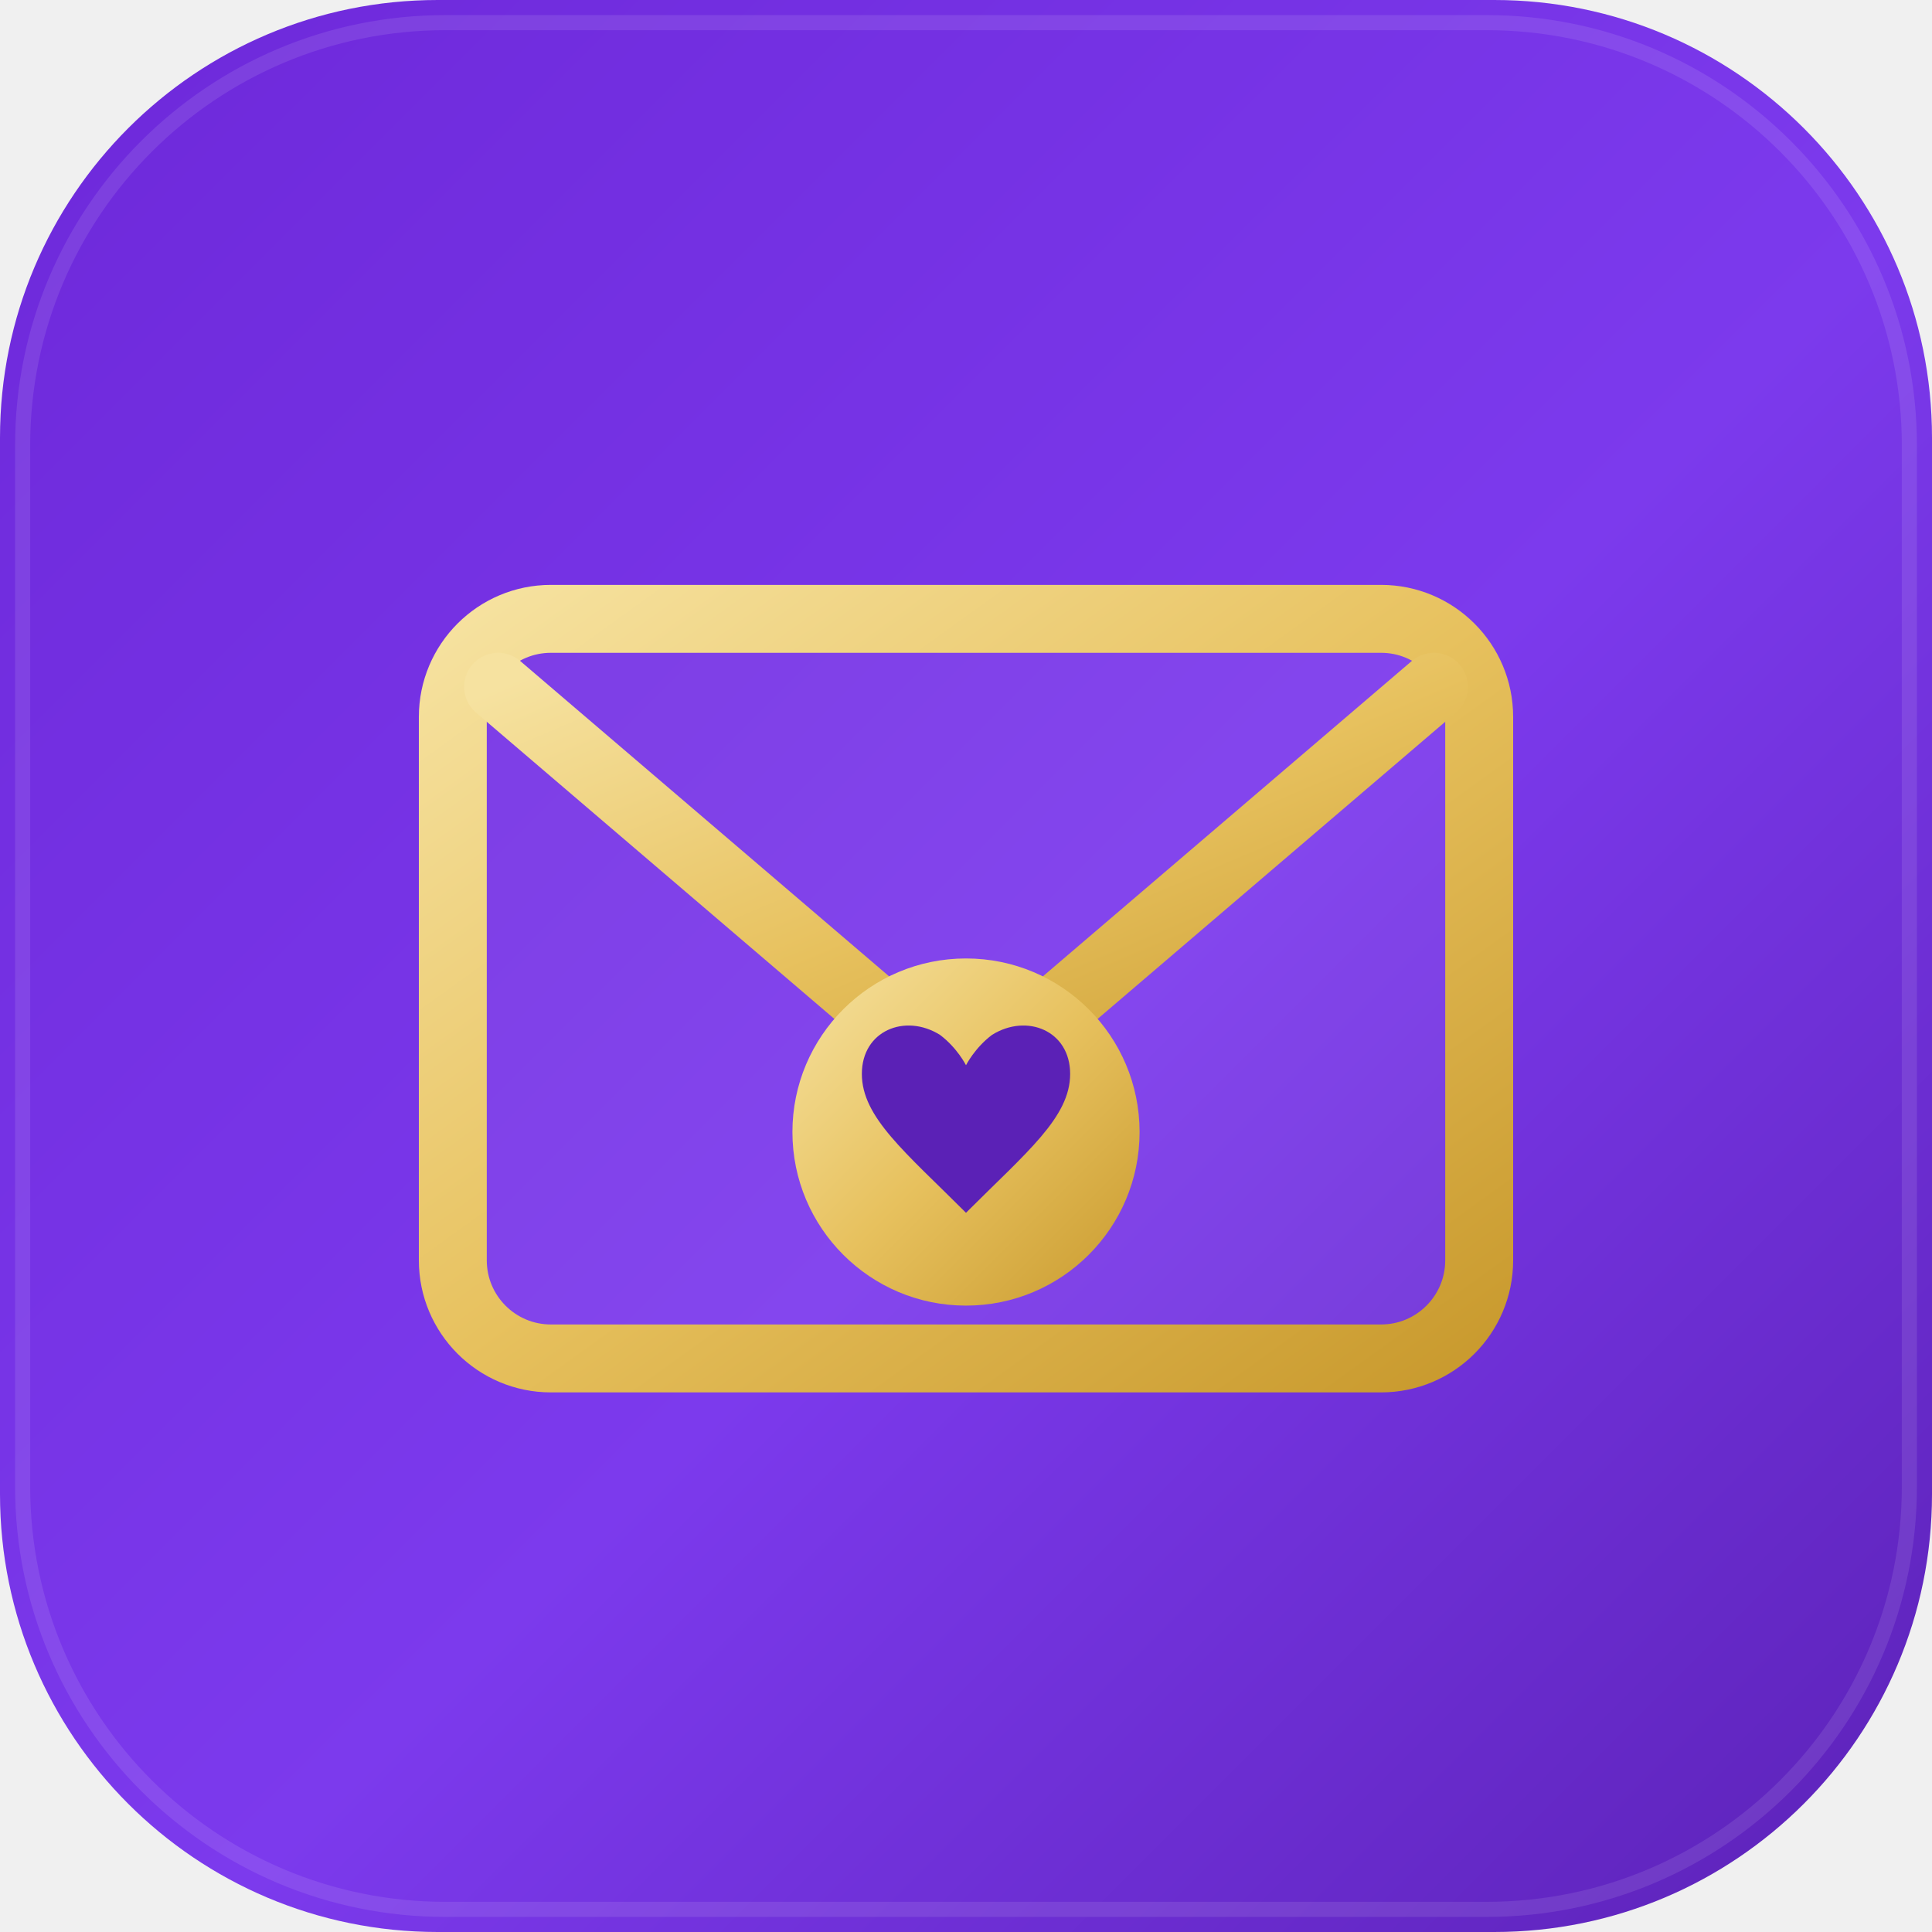
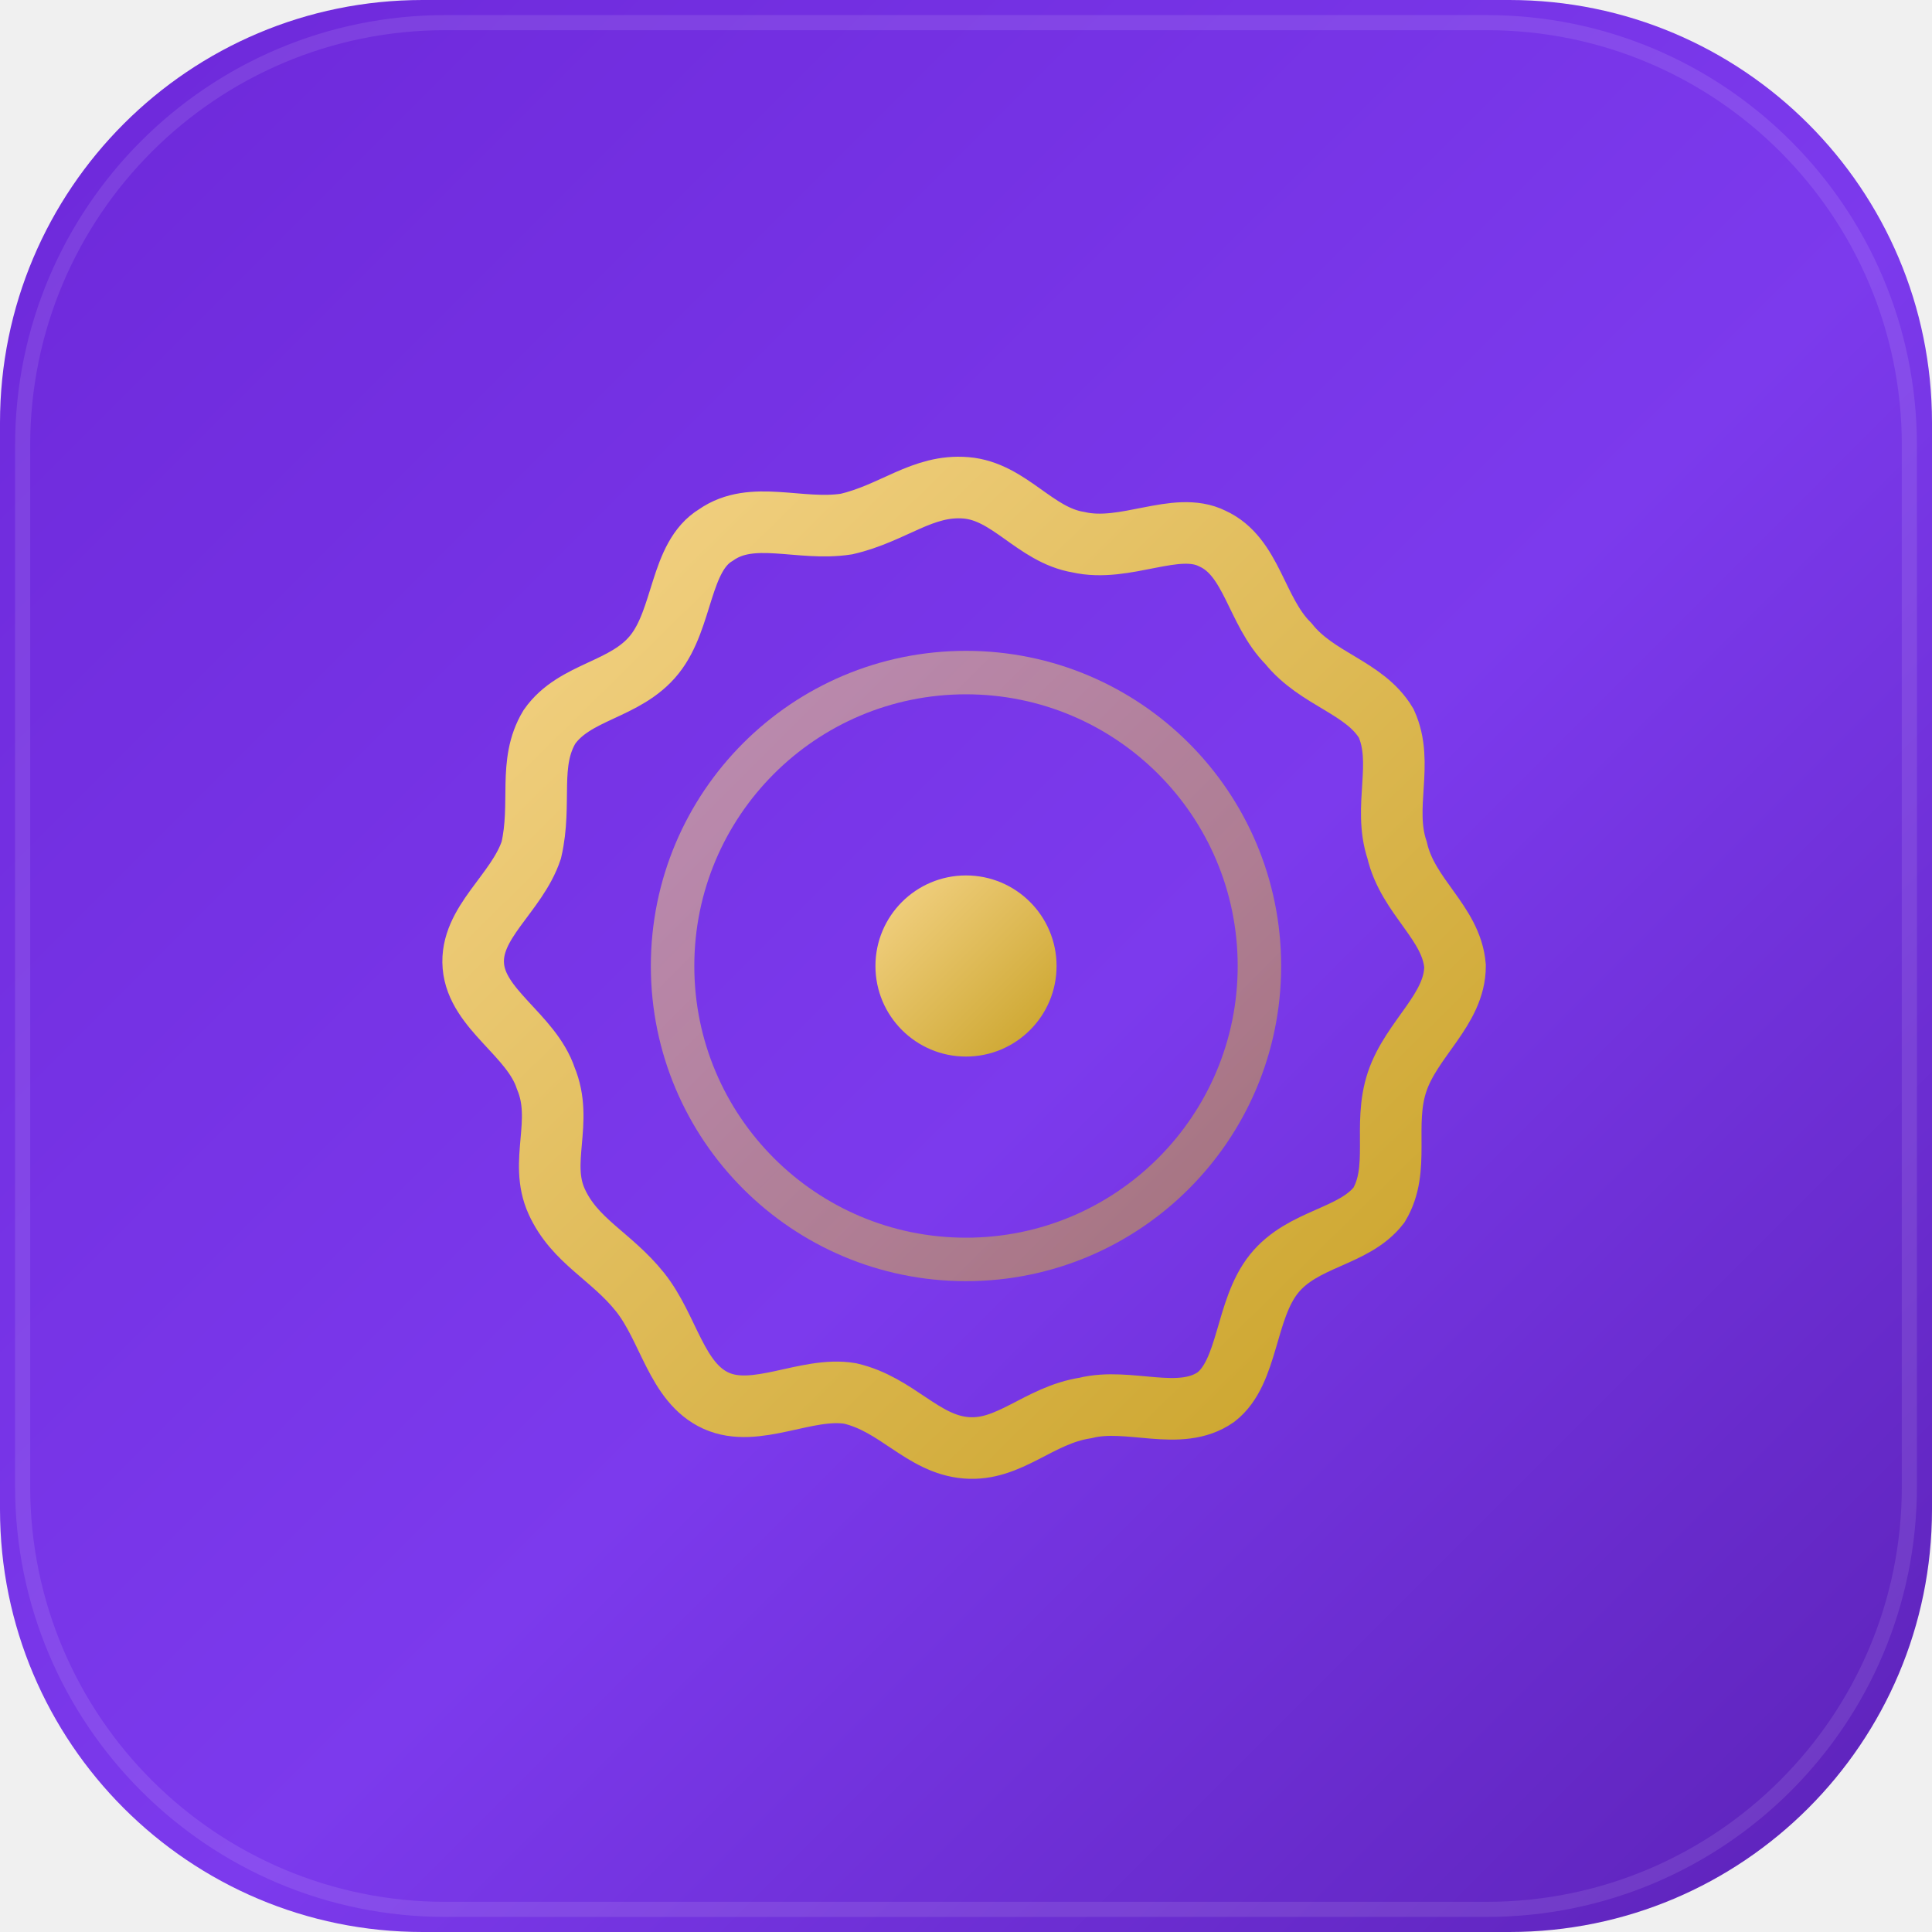
<svg xmlns="http://www.w3.org/2000/svg" width="512" height="512" viewBox="0 0 512 512" role="img" aria-label="invites.blog">
  <defs>
    <linearGradient id="bg" x1="0" y1="0" x2="1" y2="1">
      <stop offset="0" stop-color="#6d28d9" />
      <stop offset="0.55" stop-color="#7c3aed" />
      <stop offset="1" stop-color="#5b21b6" />
    </linearGradient>
    <linearGradient id="gold" x1="0" y1="0" x2="1" y2="1">
-       <stop offset="0" stop-color="#f6e2a0" />
-       <stop offset="0.5" stop-color="#e7c15e" />
-       <stop offset="1" stop-color="#c99a2e" />
+       <stop offset="0" stop-color="#f5d489" />
+       <stop offset="1" stop-color="#c9a227" />
    </linearGradient>
  </defs>
-   <rect x="0" y="0" width="512" height="512" rx="116" fill="url(#bg)" />
+   <rect width="512" height="512" rx="112" fill="url(#bg)" />
  <rect x="6" y="6" width="500" height="500" rx="112" fill="none" stroke="#ffffff" stroke-opacity="0.10" stroke-width="4" />
-   <g stroke="url(#gold)" stroke-width="18" stroke-linejoin="round" stroke-linecap="round" fill="none">
-     <rect x="120" y="164" width="272" height="196" rx="26" fill="#ffffff" fill-opacity="0.06" />
-     <path d="M132 182 L256 288 L380 182" />
-   </g>
-   <g transform="translate(256 300)">
-     <circle r="46" fill="url(#gold)" />
-     <path transform="translate(0 3) scale(1.15)" d="M0 16 C -14 2 -24 -6 -24 -16 C -24 -26 -14 -30 -6 -25 C -2 -22 0 -18 0 -18 C 0 -18 2 -22 6 -25 C 14 -30 24 -26 24 -16 C 24 -6 14 2 0 16 Z" fill="#5b21b6" />
+   <g transform="translate(256 256) scale(9.6) translate(-16 -16)" fill="none" stroke="url(#gold)" stroke-width="1.7">
+     <path d="M29.5 16.0C29.5 17.2 28.3 18.0 27.9 19.2C27.5 20.4 28.0 21.6 27.4 22.6C26.7 23.5 25.3 23.5 24.5 24.5C23.7 25.5 23.8 27.2 22.9 27.9C21.9 28.6 20.5 27.9 19.3 28.2C18.0 28.4 17.2 29.4 16.0 29.3C14.8 29.2 14.1 28.1 12.8 27.8C11.6 27.6 10.2 28.5 9.1 28.0C8.0 27.5 7.8 26.0 7.0 25.0C6.2 24.0 5.2 23.6 4.7 22.5C4.2 21.4 4.9 20.3 4.4 19.1C4.0 17.9 2.5 17.2 2.4 16.0C2.3 14.8 3.6 14.0 4.0 12.8C4.3 11.5 3.9 10.4 4.5 9.4C5.2 8.4 6.6 8.4 7.4 7.4C8.2 6.4 8.1 4.7 9.1 4.1C10.1 3.4 11.4 4.0 12.7 3.8C14.0 3.5 14.8 2.7 16.0 2.8C17.2 2.9 17.9 4.1 19.1 4.3C20.4 4.6 21.8 3.7 22.8 4.2C23.9 4.7 24.0 6.2 24.9 7.1C25.7 8.1 27.0 8.3 27.6 9.3C28.1 10.4 27.5 11.6 27.9 12.8C28.2 14.1 29.4 14.8 29.5 16.0Z" />
+     <circle cx="16" cy="16" r="8.1" stroke-width="1.2" stroke-opacity="0.55" />
+     <circle cx="16" cy="16" r="2.5" fill="url(#gold)" stroke="none" />
  </g>
</svg>
